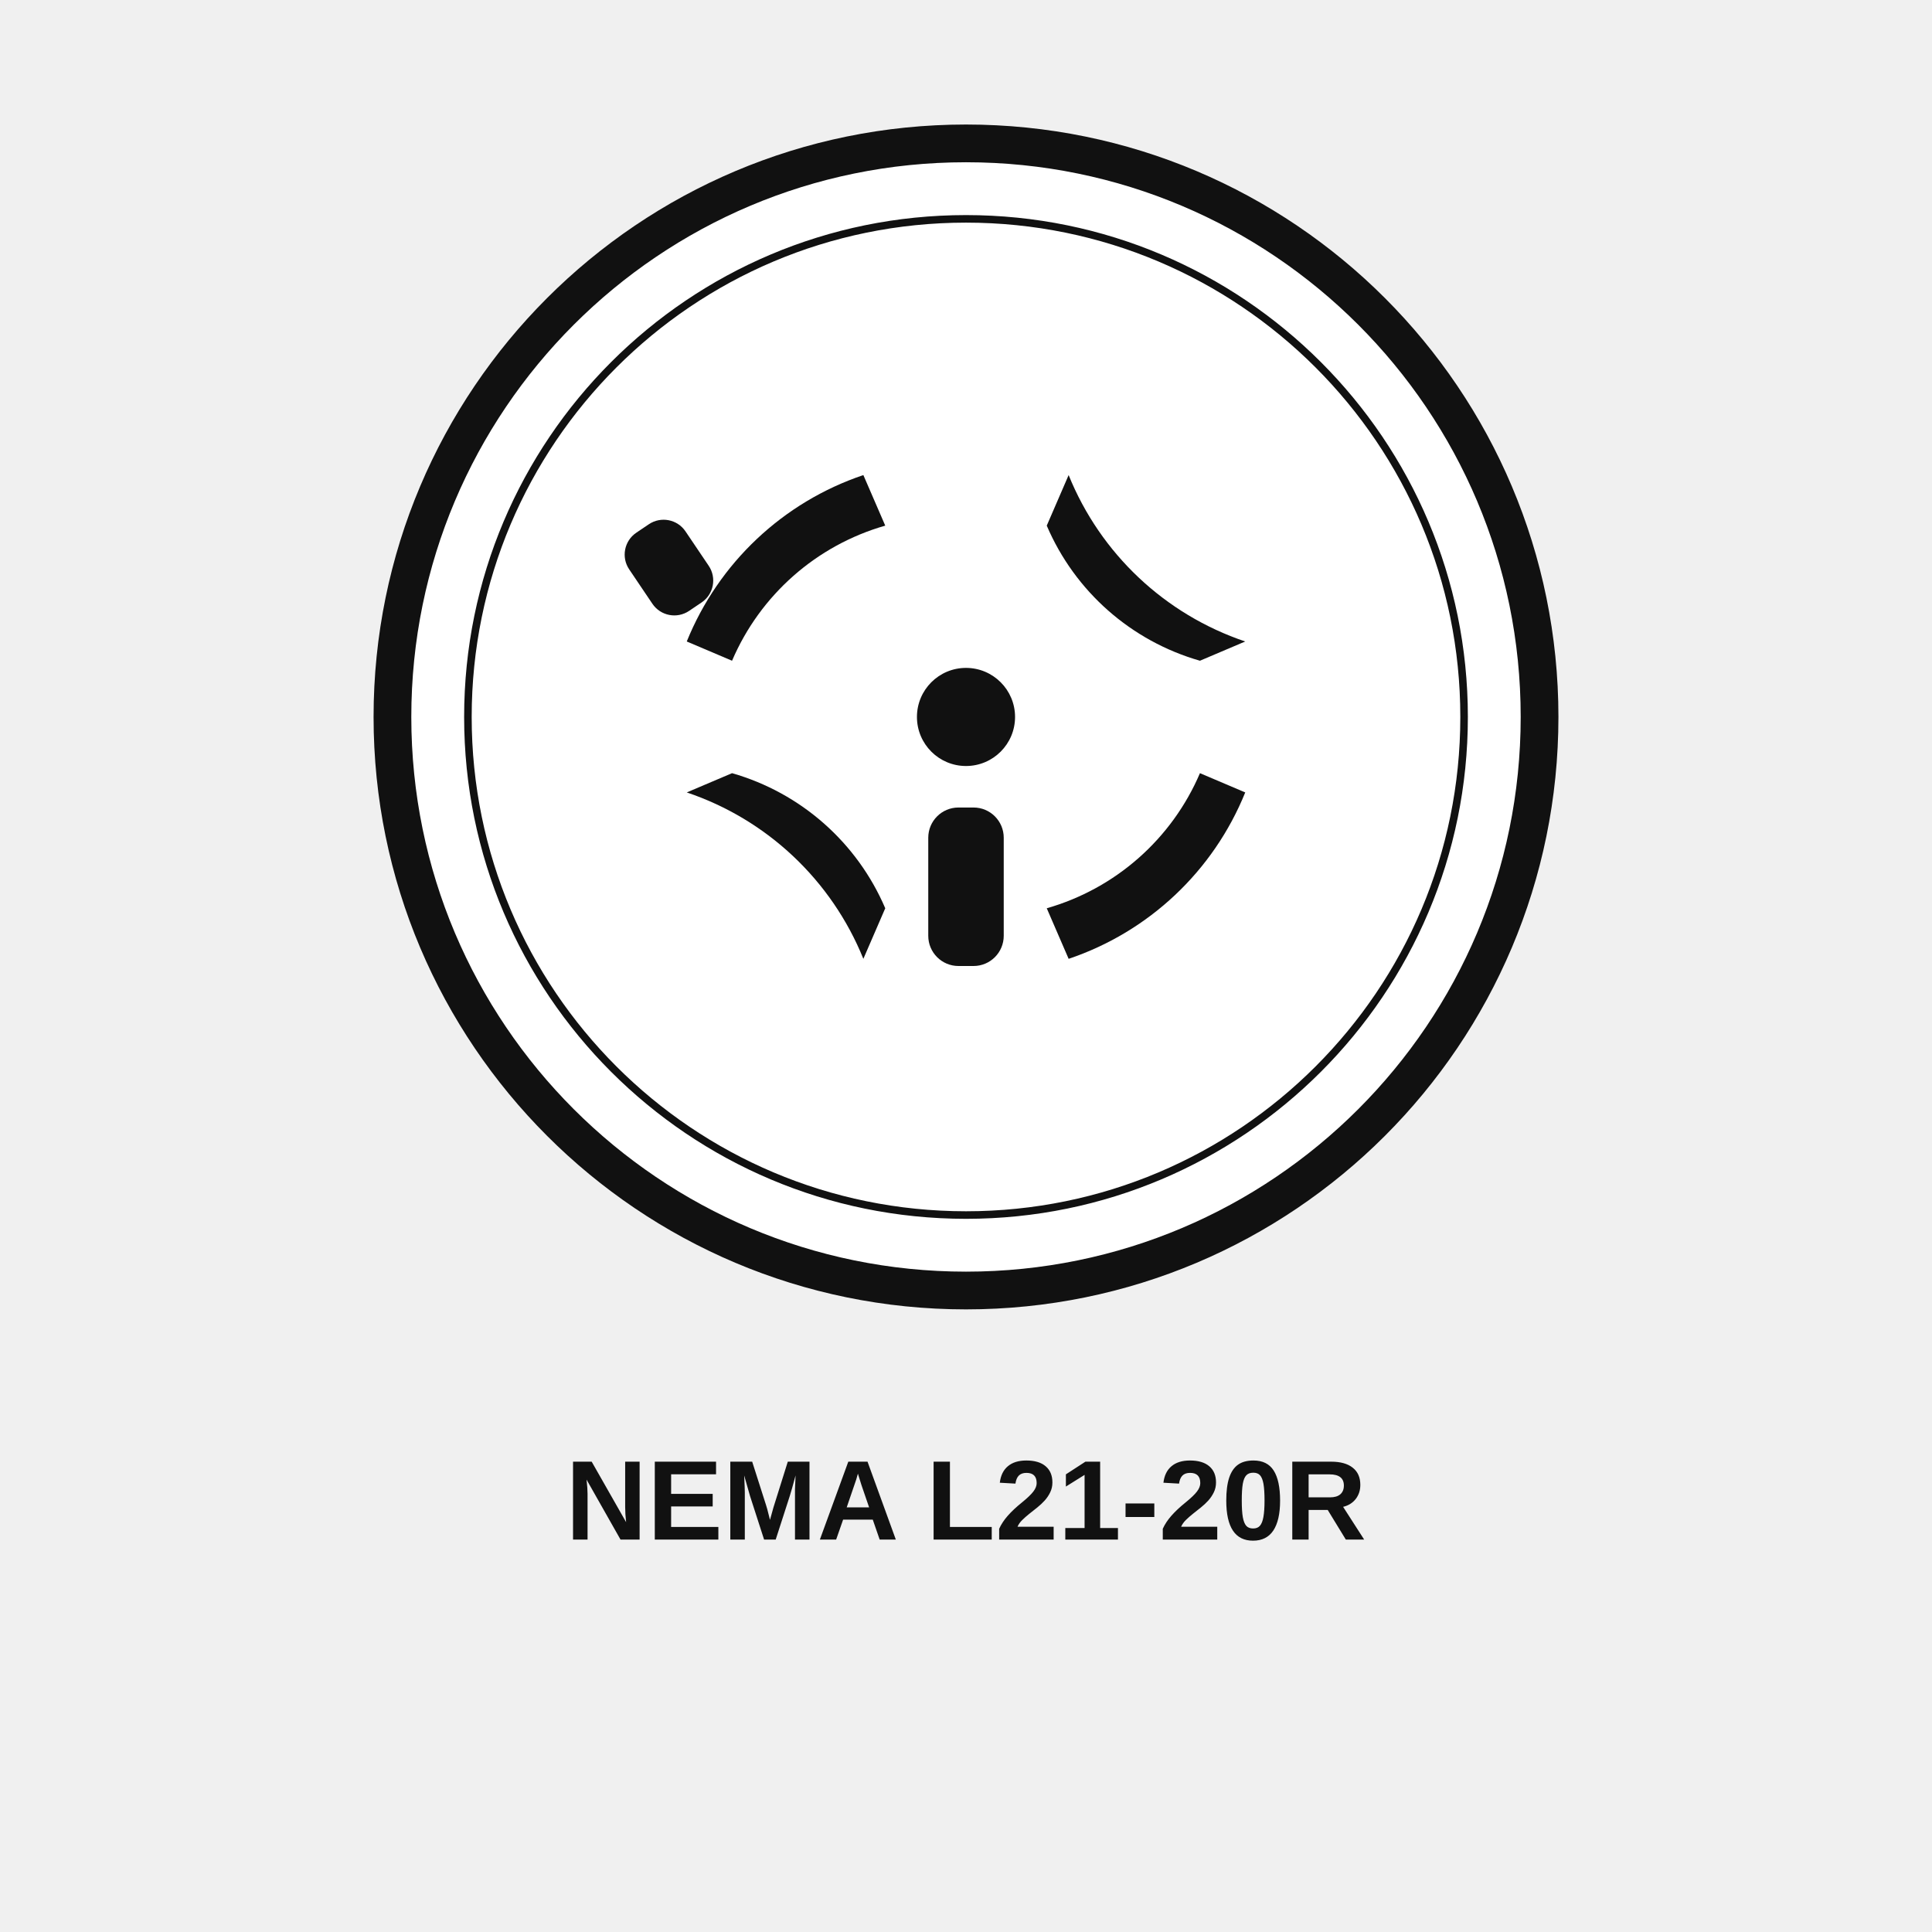
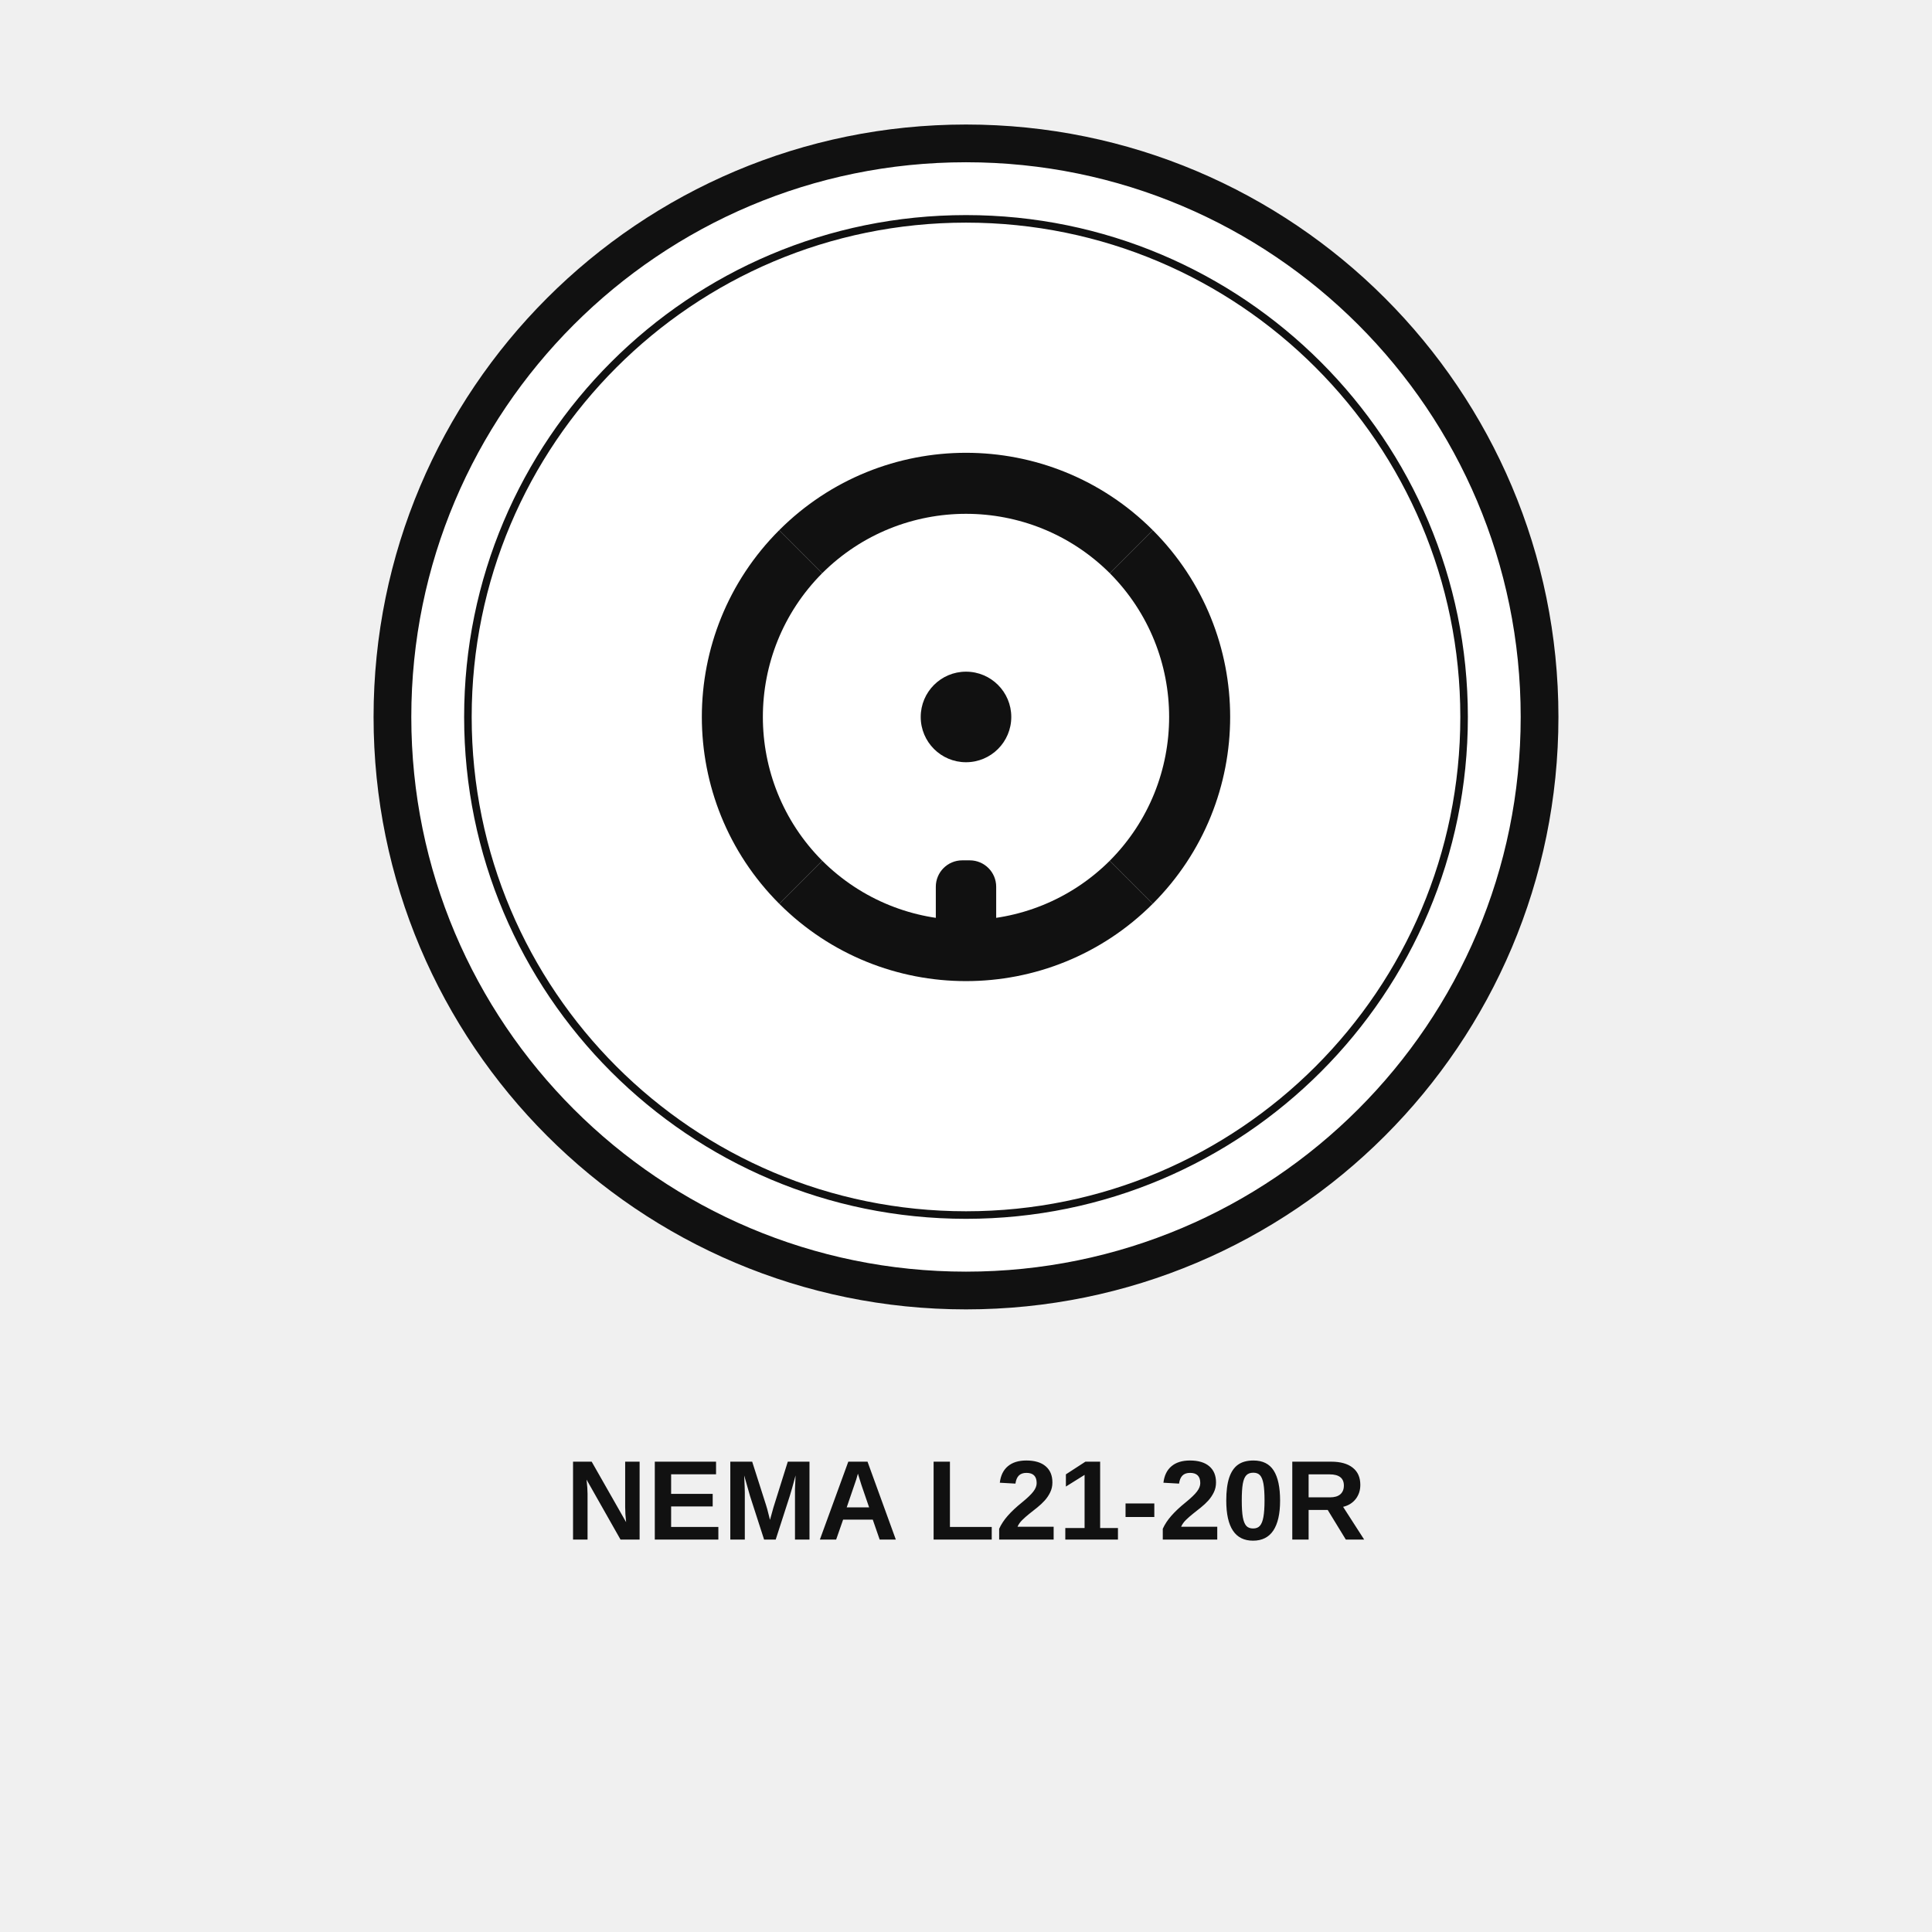
<svg xmlns="http://www.w3.org/2000/svg" width="512" height="512" viewBox="0 0 512 512" role="img" aria-label="NEMA L21-20R receptacle">
  <g>
    <circle cx="256" cy="190" r="152" fill="#fff" stroke="#111" stroke-width="10" />
    <circle cx="256" cy="190" r="132" fill="none" stroke="#111" stroke-width="2" />
-     <path d="M 182.0 170.0 A 77.0 77.0 0 0 1 228.8 125.9 L 234.6 139.3 A 63.0 63.0 0 0 0 194.0 175.1 Z" fill="#111" />
-     <path d="M 330.0 170.0 A 77.0 77.0 0 0 1 283.2 125.9 L 277.4 139.3 A 63.0 63.0 0 0 0 318.0 175.1 Z" fill="#111" />
-     <path d="M 330.0 210.0 A 77.0 77.0 0 0 1 283.2 254.1 L 277.4 240.7 A 63.0 63.0 0 0 0 318.0 204.9 Z" fill="#111" />
-     <path d="M 182.0 210.0 A 77.0 77.0 0 0 1 228.8 254.1 L 234.6 240.7 A 63.0 63.0 0 0 0 194.0 204.9 Z" fill="#111" />
-     <circle cx="256.0" cy="190.0" r="13.0" fill="#111" />
-     <rect x="246.0" y="214.0" width="20.0" height="42.0" rx="8.0" fill="#111" />
-     <rect x="168.0" y="138.0" width="18.0" height="25.0" rx="7.0" fill="#111" transform="rotate(-34 177 150)" />
+     <path d="M 206.5 140.5 A 70.0 70.0 0 0 1 305.5 140.5 L 294.1 151.9 A 54.0 54.0 0 0 0 217.9 151.9 Z" fill="#111" />
+     <path d="M 305.5 140.5 A 70.0 70.0 0 0 1 305.5 239.5 L 294.1 228.1 A 54.0 54.0 0 0 0 294.1 151.9 Z" fill="#111" />
+     <path d="M 305.5 239.5 A 70.0 70.0 0 0 1 206.5 239.5 L 217.9 228.1 A 54.0 54.0 0 0 0 294.1 228.1 Z" fill="#111" />
+     <rect x="248.0" y="228.0" width="16.0" height="26.0" rx="7.0" fill="#111" />
+     <path d="M 206.5 239.5 A 70.0 70.0 0 0 1 206.5 140.5 L 217.9 151.9 A 54.0 54.0 0 0 0 217.9 228.1 Z" fill="#111" />
+     <circle cx="256" cy="190" r="12" fill="#111" />
  </g>
  <text x="256" y="408" text-anchor="middle" font-family="Arial, Helvetica, sans-serif" font-size="30" font-weight="700" fill="#111">NEMA L21-20R</text>
</svg>
